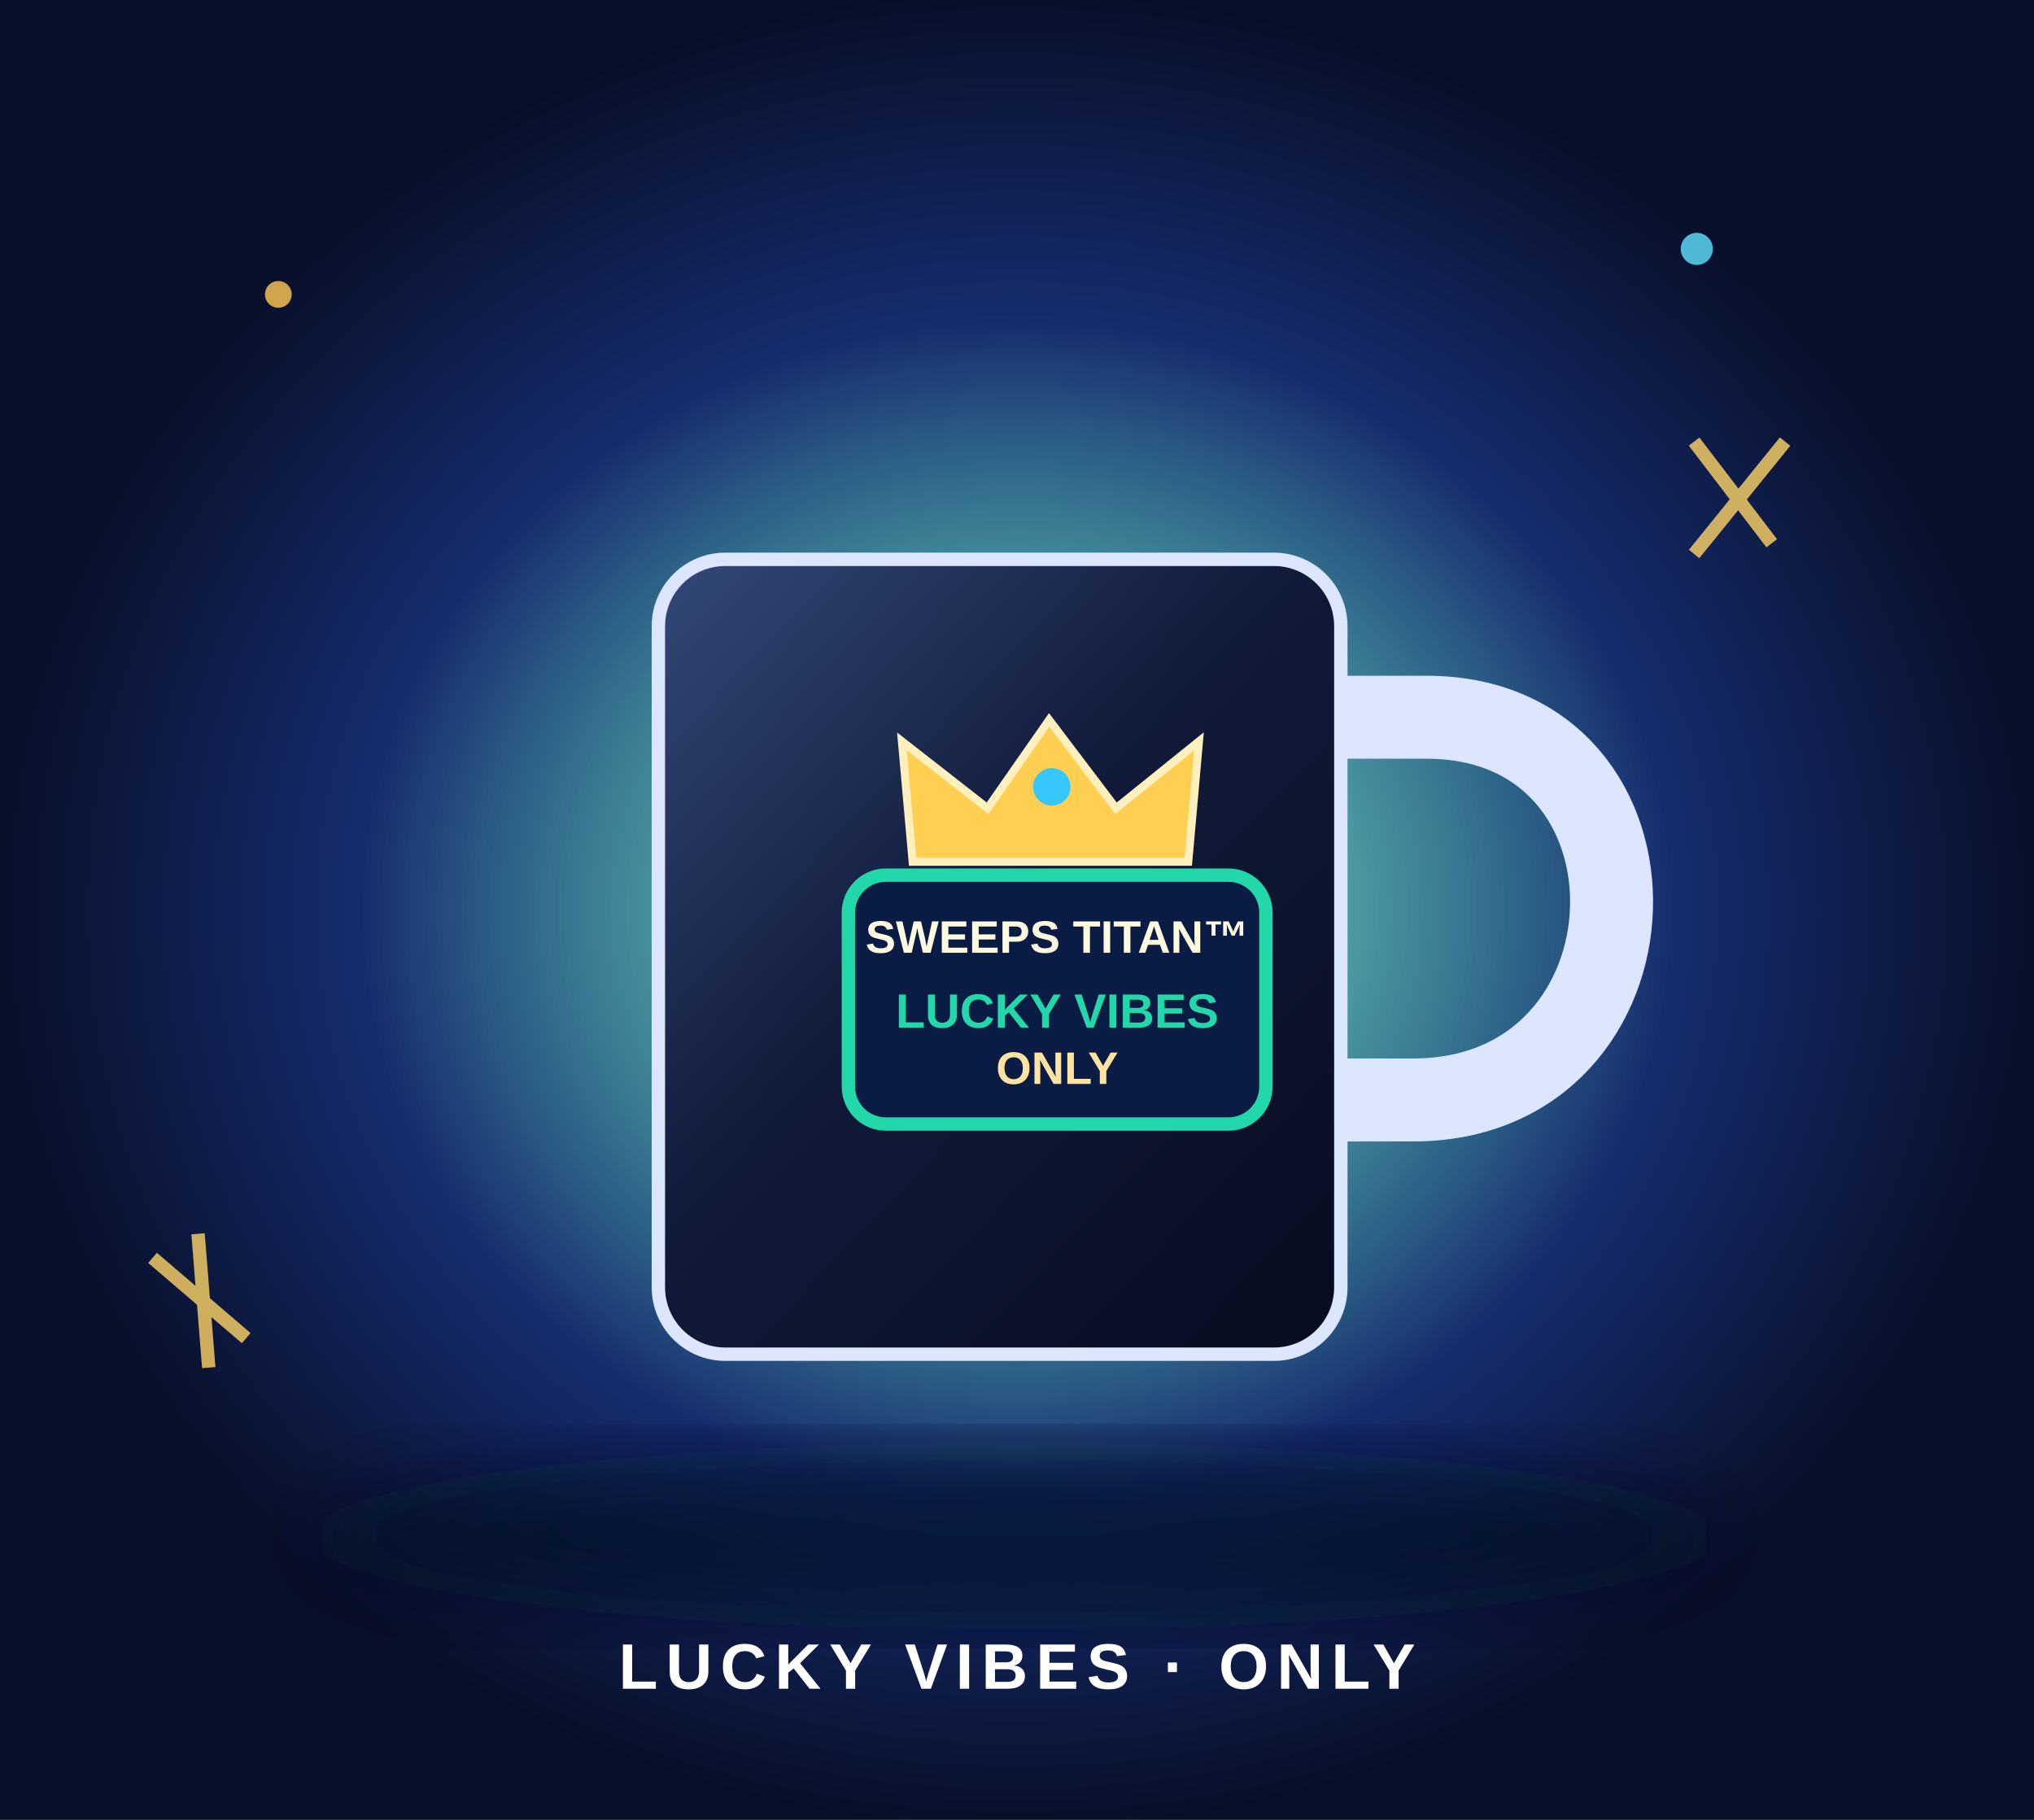
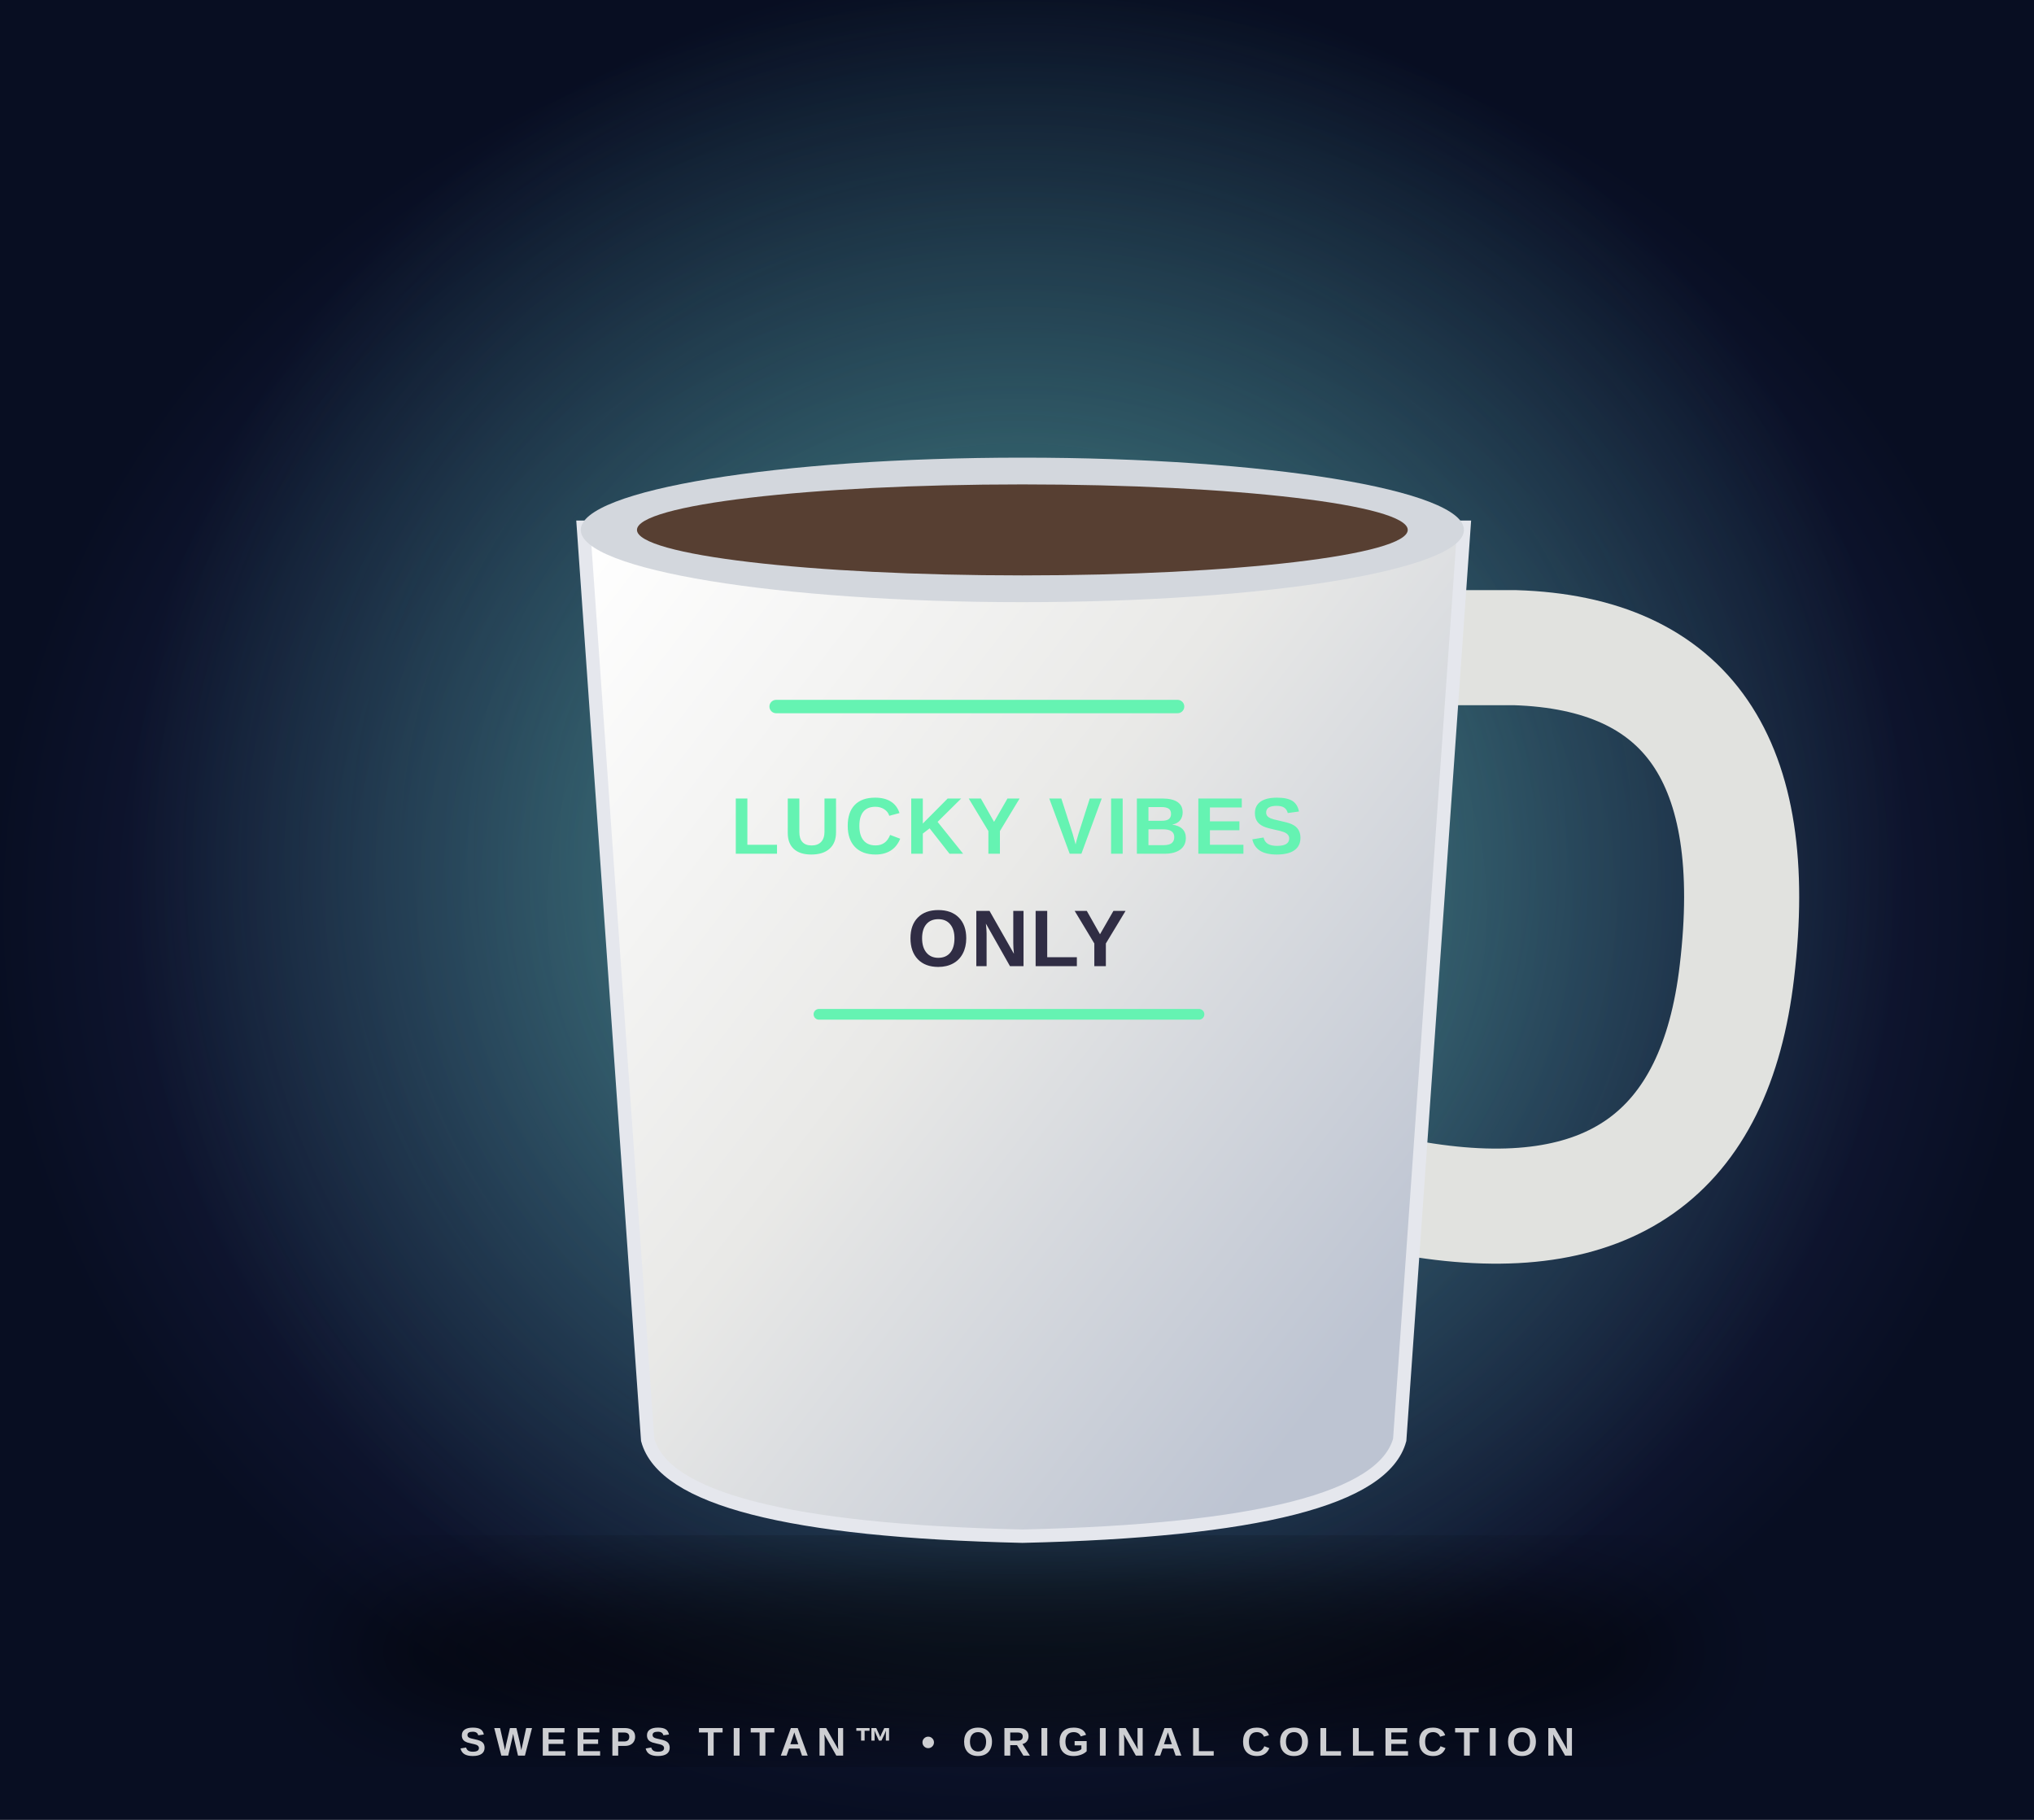
- <svg xmlns="http://www.w3.org/2000/svg" width="760" height="680" viewBox="0 0 760 680">
+ <svg xmlns="http://www.w3.org/2000/svg" width="760" height="680" viewBox="0 0 760 680" role="img" aria-label="LUCKY VIBES ONLY mug merchandise mockup">
  <defs>
-     <radialGradient id="bg">
-       <stop stop-color="#22d7aa" stop-opacity=".55" />
-       <stop offset=".64" stop-color="#162c6e" />
-       <stop offset="1" stop-color="#080f29" />
+     <radialGradient id="studio">
+       <stop stop-color="#364375" />
+       <stop offset=".55" stop-color="#1b2248" />
+       <stop offset="1" stop-color="#080e22" />
    </radialGradient>
-     <linearGradient id="cloth" x2=".9" y2="1">
-       <stop stop-color="#344979" />
-       <stop offset=".48" stop-color="#101a39" />
-       <stop offset="1" stop-color="#080d20" />
+     <linearGradient id="fabric" x1="0" y1="0" x2="1" y2=".85">
+       <stop stop-color="#323c59" />
+       <stop offset=".24" stop-color="#151a2b" />
+       <stop offset=".74" stop-color="#0e1321" />
+       <stop offset="1" stop-color="#343e58" />
    </linearGradient>
-     <filter id="glow">
-       <feGaussianBlur stdDeviation="14" />
+     <linearGradient id="ceramic" x1="0" y1="0" x2=".9" y2=".8">
+       <stop stop-color="#fff" />
+       <stop offset=".5" stop-color="#e9e9e7" />
+       <stop offset="1" stop-color="#bdc4d2" />
+     </linearGradient>
+     <linearGradient id="canvas" x1="0" y1="0" x2="1" y2=".8">
+       <stop stop-color="#f1e5cb" />
+       <stop offset=".5" stop-color="#c8b79d" />
+       <stop offset="1" stop-color="#eee2c8" />
+     </linearGradient>
+     <radialGradient id="halo">
+       <stop stop-color="#65f3b2" stop-opacity=".48" />
+       <stop offset="1" stop-color="#65f3b2" stop-opacity="0" />
+     </radialGradient>
+     <filter id="shadow">
+       <feGaussianBlur stdDeviation="19" />
    </filter>
  </defs>
-   <rect width="760" height="680" fill="url(#bg)" />
-   <g opacity=".8">
-     <circle cx="104" cy="110" r="5" fill="#ffcb54" />
-     <circle cx="634" cy="93" r="6" fill="#5fe3ff" />
-     <path d="M57 470l35 30m-18-39l4 50M633 165l29 38m-29 4l34-42" stroke="#ffd567" stroke-width="5" />
+   <rect width="760" height="680" fill="url(#studio)" />
+   <circle cx="380" cy="320" r="335" fill="url(#halo)" />
+   <ellipse cx="380" cy="617" rx="255" ry="36" fill="#000" opacity=".55" filter="url(#shadow)" />
+   <g>
+     <path d="M530 242H566Q663 245 649 363Q637 466 529 448" fill="none" stroke="#e1e2df" stroke-width="43" />
+     <path d="M218 197H547L523 538Q514 571 382 574Q251 571 242 538Z" fill="url(#ceramic)" stroke="#e5e7ed" stroke-width="5" />
+     <ellipse cx="382" cy="198" rx="165" ry="27" fill="#d3d7dd" />
+     <ellipse cx="382" cy="198" rx="144" ry="17" fill="#573f32" />
  </g>
-   <ellipse cx="379" cy="574" rx="263" ry="35" fill="#050b20" opacity=".6" filter="url(#glow)" />
-   <g transform="translate(46 45)">
-     <rect x="200" y="164" width="255" height="297" rx="25" fill="url(#cloth)" stroke="#dce7ff" stroke-width="5" />
-     <path d="M455 223h32c95 0 91 143-5 143h-27" fill="none" stroke="#dce7ff" stroke-width="31" />
-     <g transform="translate(0 0)">
-       <path d="M323 257l23-33l25 33l31-25l-4 45h-103l-4-45Z" fill="#ffcf52" stroke="#fff0bd" stroke-width="3" />
-       <circle cx="347" cy="249" r="7" fill="#37c7ff" />
-       <rect x="271" y="282" width="156" height="93" rx="14" fill="#0a1c43" stroke="#22d7aa" stroke-width="5" />
-       <text x="349" y="311" fill="#fff9df" font-family="Arial,sans-serif" font-size="17" font-weight="900" text-anchor="middle">SWEEPS TITAN™</text>
-       <text x="349" y="339" fill="#22d7aa" font-family="Arial,sans-serif" font-size="18" font-weight="900" text-anchor="middle">LUCKY VIBES</text>
-       <text x="349" y="360" fill="#ffe3a1" font-family="Arial,sans-serif" font-size="17" font-weight="900" text-anchor="middle">ONLY</text>
-     </g>
+   <g text-anchor="middle" font-family="Arial,Helvetica,sans-serif" font-weight="900">
+     <path d="M290 264h150" stroke="#65f3b2" stroke-width="5" stroke-linecap="round" />
+     <text x="380" y="319" fill="#65f3b2" font-size="30" letter-spacing="1.3">LUCKY VIBES</text>
+     <text x="380" y="361" fill="#302d44" font-size="30" letter-spacing=".5">ONLY</text>
+     <path d="M306 379h142" stroke="#65f3b2" stroke-width="4" stroke-linecap="round" />
  </g>
-   <text x="380" y="631" fill="#fff" font-family="Arial,sans-serif" font-size="24" font-weight="900" text-anchor="middle" letter-spacing="3">LUCKY VIBES · ONLY</text>
+   <g fill="#fff" font-family="Arial,sans-serif" font-size="15" font-weight="800" letter-spacing="3" text-anchor="middle">
+     <text x="380" y="656" opacity=".8">SWEEPS TITAN™ • ORIGINAL COLLECTION</text>
+   </g>
</svg>
